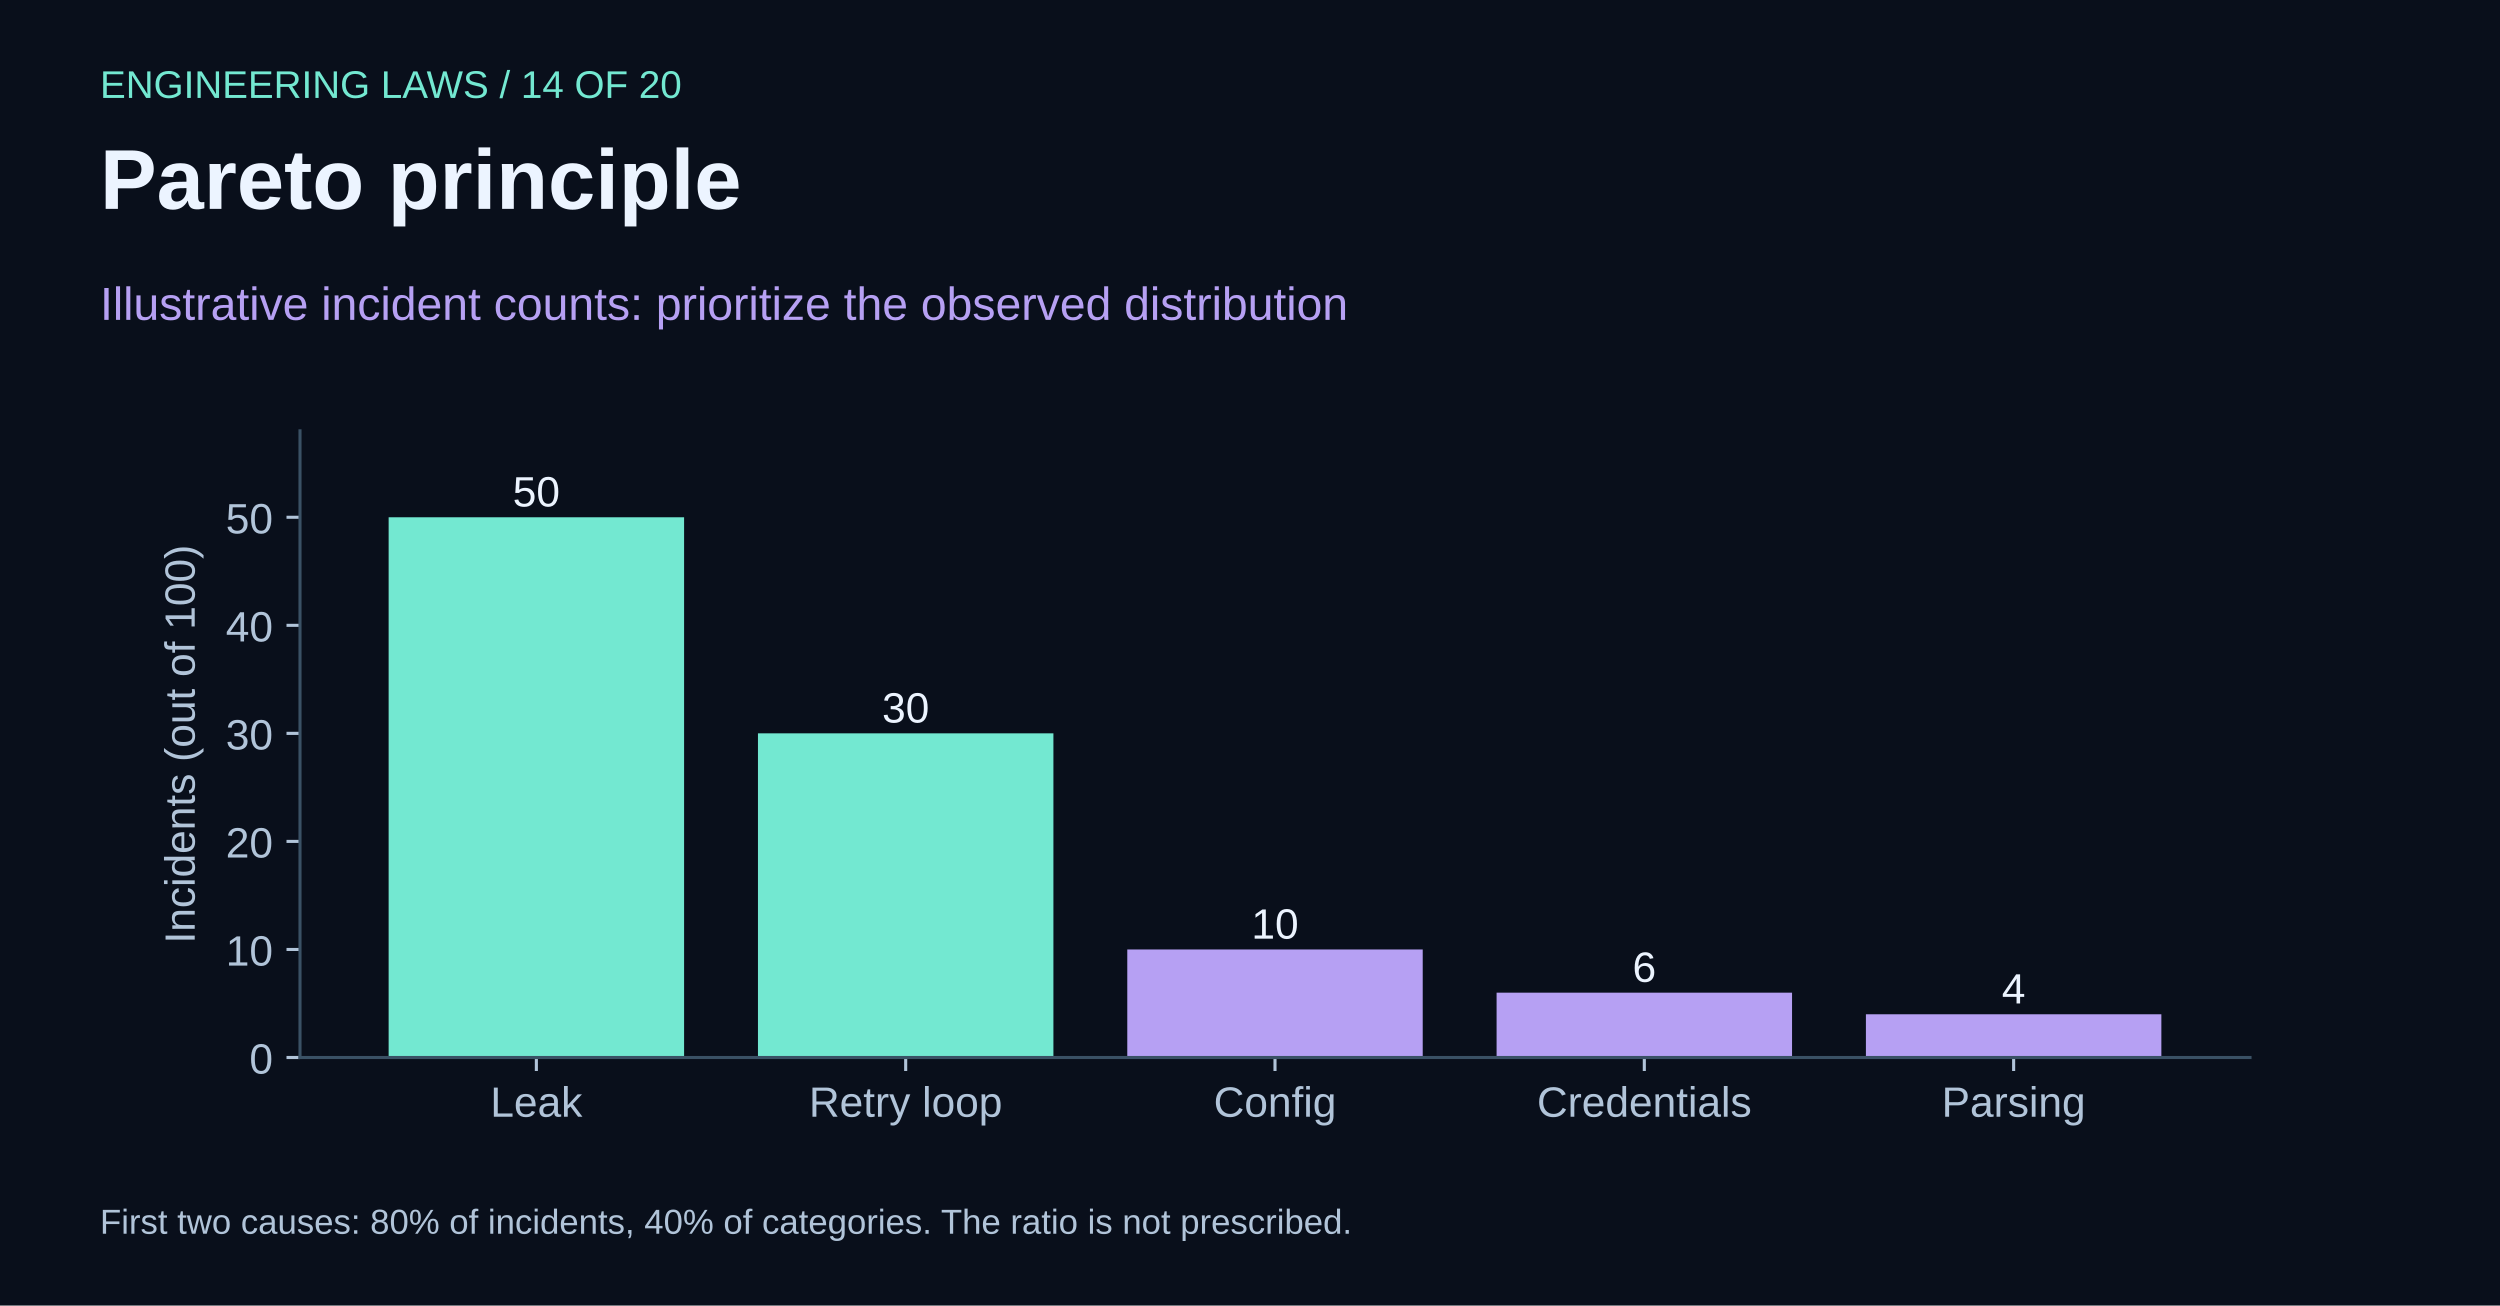
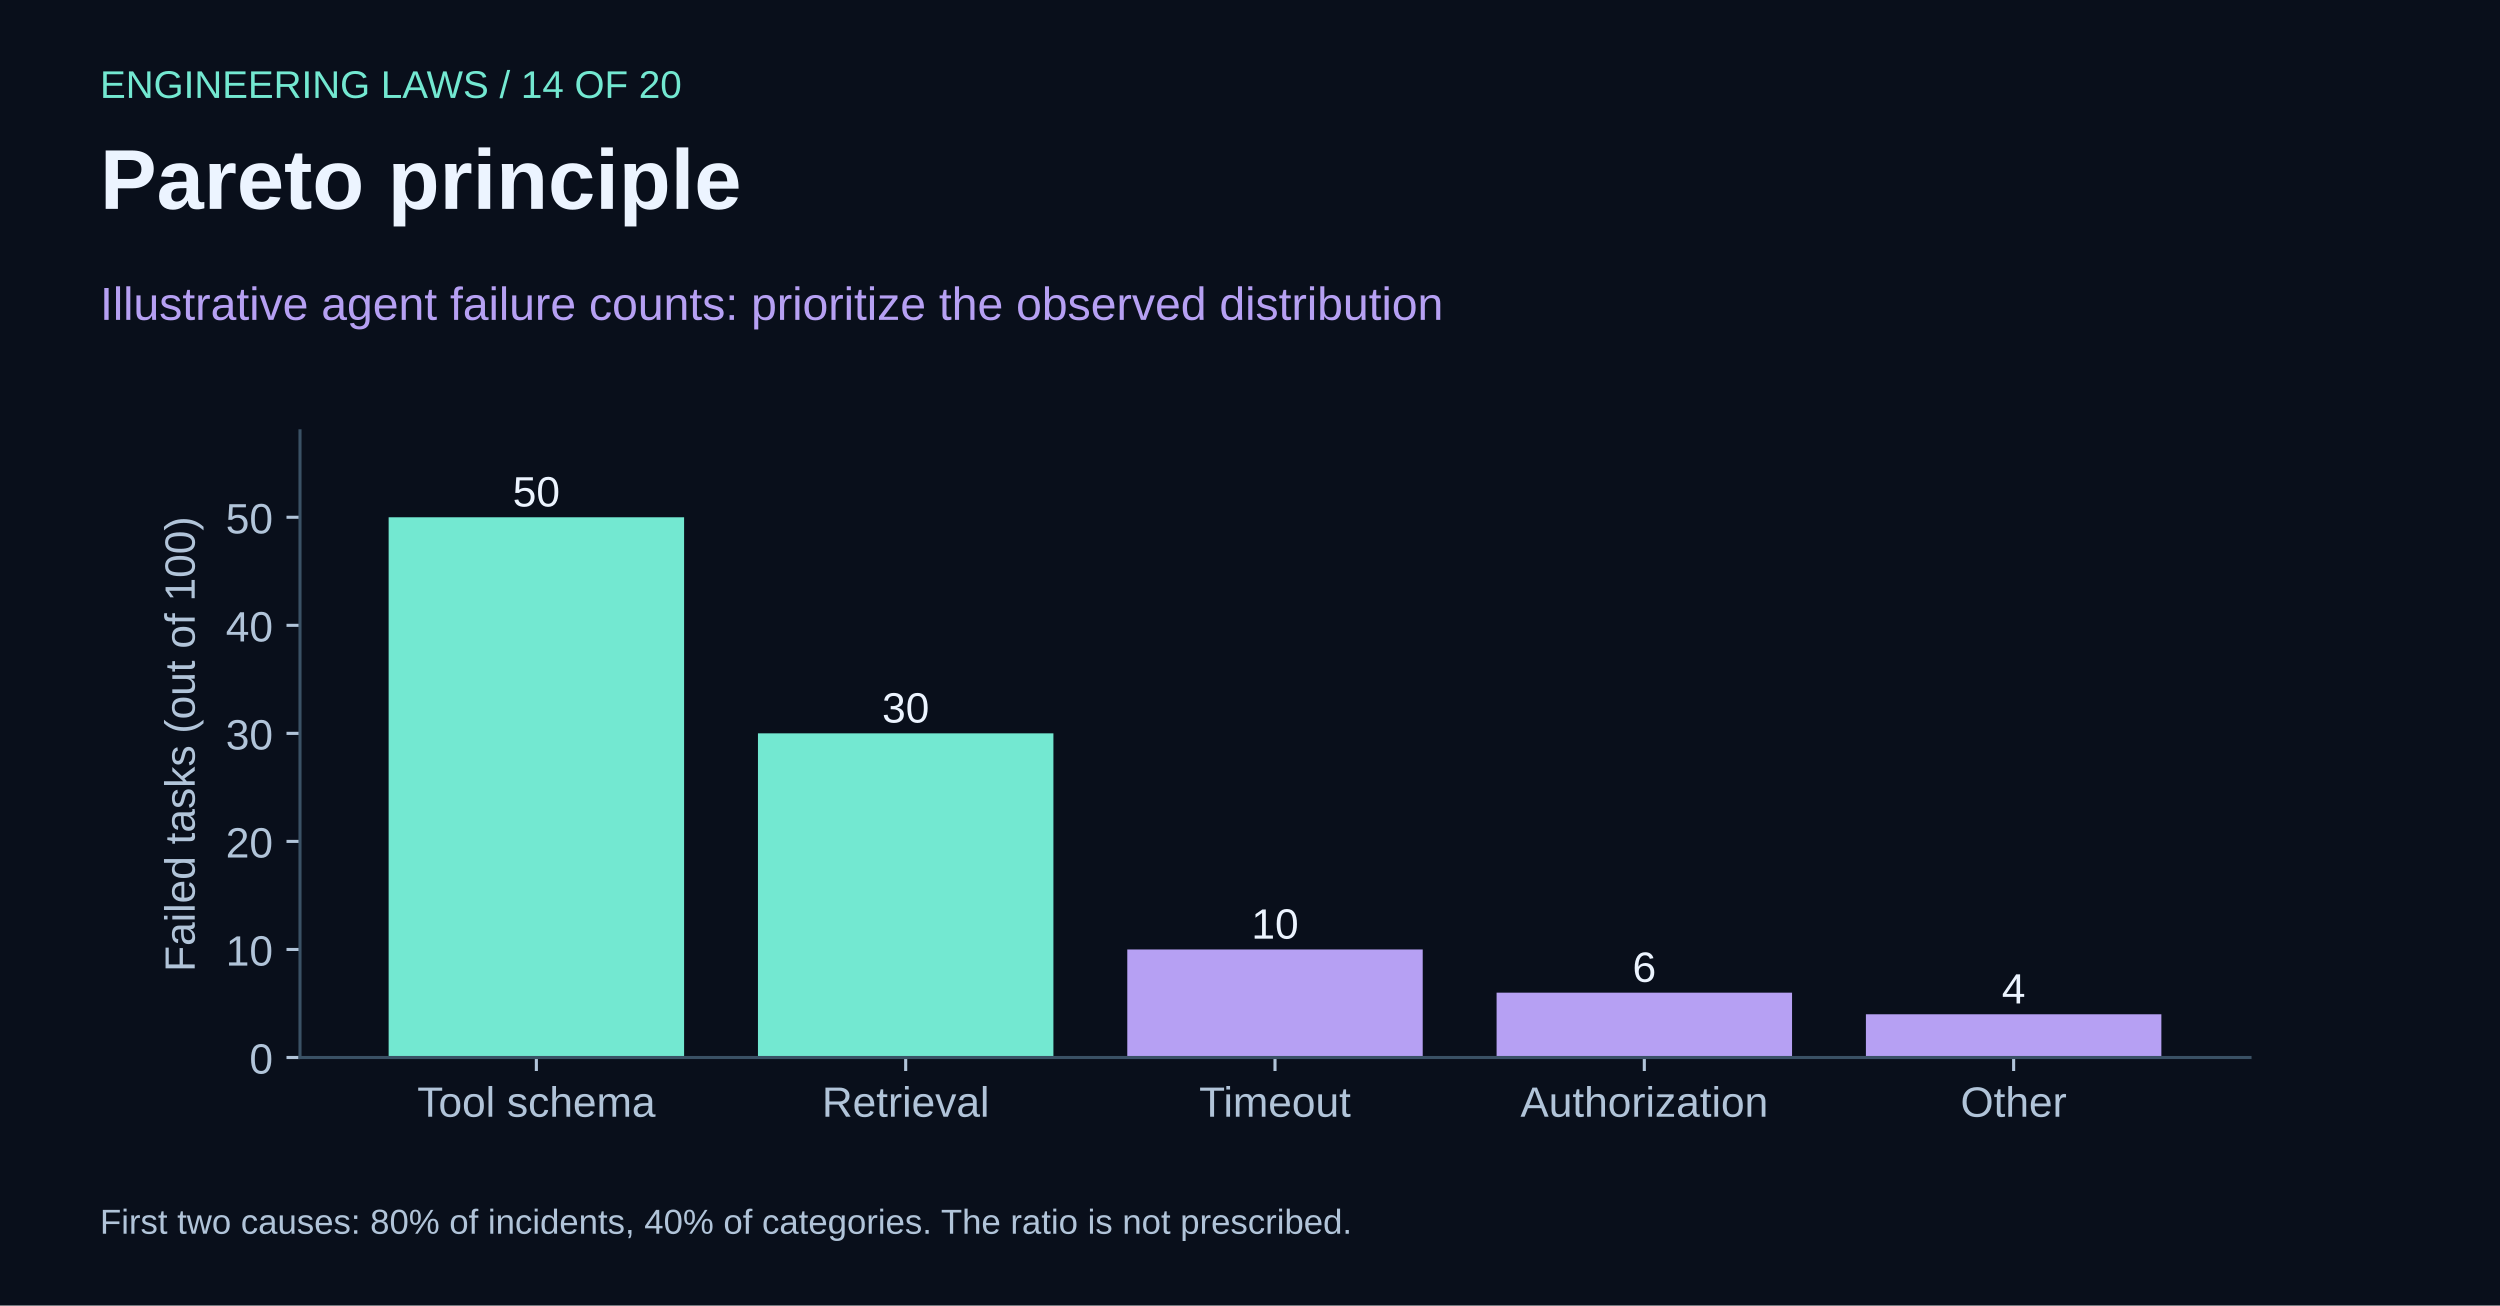
<svg xmlns="http://www.w3.org/2000/svg" xmlns:xlink="http://www.w3.org/1999/xlink" role="img" aria-labelledby="title desc" width="648pt" height="338.4pt" viewBox="0 0 648 338.4" version="1.1">
  <defs>
    <style type="text/css">*{stroke-linejoin: round; stroke-linecap: butt}</style>
  </defs>
  <g id="figure_1">
    <g id="patch_1">
      <path d="M 0 338.4 L 648 338.4 L 648 0 L 0 0 z " style="fill: #090f1b" />
    </g>
    <g id="axes_1">
      <g id="patch_2">
        <path d="M 77.76 274.104 L 583.2 274.104 L 583.2 111.672 L 77.76 111.672 z " style="fill: #090f1b" />
      </g>
      <g id="patch_3">
        <path d="M 100.735 274.104 L 177.316 274.104 L 177.316 134.076 L 100.735 134.076 z " clip-path="url(#p360e51d33e)" style="fill: #73e8d1" />
      </g>
      <g id="patch_4">
        <path d="M 196.462 274.104 L 273.044 274.104 L 273.044 190.087 L 196.462 190.087 z " clip-path="url(#p360e51d33e)" style="fill: #73e8d1" />
      </g>
      <g id="patch_5">
        <path d="M 292.189 274.104 L 368.771 274.104 L 368.771 246.098 L 292.189 246.098 z " clip-path="url(#p360e51d33e)" style="fill: #b6a0f3" />
      </g>
      <g id="patch_6">
        <path d="M 387.916 274.104 L 464.498 274.104 L 464.498 257.301 L 387.916 257.301 z " clip-path="url(#p360e51d33e)" style="fill: #b6a0f3" />
      </g>
      <g id="patch_7">
        <path d="M 483.644 274.104 L 560.225 274.104 L 560.225 262.902 L 483.644 262.902 z " clip-path="url(#p360e51d33e)" style="fill: #b6a0f3" />
      </g>
      <g id="matplotlib.axis_1">
        <g id="xtick_1">
          <g id="line2d_1">
            <defs>
              <path id="m5d8be3b659" d="M 0 0 L 0 3.5 " style="stroke: #b1c4d9; stroke-width: 0.8" />
            </defs>
            <g>
              <use xlink:href="#m5d8be3b659" x="139.025" y="274.104" style="fill: #b1c4d9; stroke: #b1c4d9; stroke-width: 0.8" />
            </g>
          </g>
          <g id="text_1">
-             <text style="fill: #b1c4d9; font: 11px Arial, Helvetica, sans-serif; text-anchor: middle" x="139.025" y="289.462" transform="rotate(-0 139.0255 289.4623)">Leak</text>
+             <text style="fill: #b1c4d9; font: 11px Arial, Helvetica, sans-serif; text-anchor: middle" x="139.025" y="289.462" transform="rotate(-0 139.0255 289.4623)">Tool schema</text>
          </g>
        </g>
        <g id="xtick_2">
          <g id="line2d_2">
            <g>
              <use xlink:href="#m5d8be3b659" x="234.753" y="274.104" style="fill: #b1c4d9; stroke: #b1c4d9; stroke-width: 0.8" />
            </g>
          </g>
          <g id="text_2">
-             <text style="fill: #b1c4d9; font: 11px Arial, Helvetica, sans-serif; text-anchor: middle" x="234.753" y="289.462" transform="rotate(-0 234.7527 289.4623)">Retry loop</text>
+             <text style="fill: #b1c4d9; font: 11px Arial, Helvetica, sans-serif; text-anchor: middle" x="234.753" y="289.462" transform="rotate(-0 234.7527 289.4623)">Retrieval</text>
          </g>
        </g>
        <g id="xtick_3">
          <g id="line2d_3">
            <g>
              <use xlink:href="#m5d8be3b659" x="330.48" y="274.104" style="fill: #b1c4d9; stroke: #b1c4d9; stroke-width: 0.8" />
            </g>
          </g>
          <g id="text_3">
-             <text style="fill: #b1c4d9; font: 11px Arial, Helvetica, sans-serif; text-anchor: middle" x="330.48" y="289.462" transform="rotate(-0 330.48 289.4623)">Config</text>
+             <text style="fill: #b1c4d9; font: 11px Arial, Helvetica, sans-serif; text-anchor: middle" x="330.48" y="289.462" transform="rotate(-0 330.48 289.4623)">Timeout</text>
          </g>
        </g>
        <g id="xtick_4">
          <g id="line2d_4">
            <g>
              <use xlink:href="#m5d8be3b659" x="426.207" y="274.104" style="fill: #b1c4d9; stroke: #b1c4d9; stroke-width: 0.8" />
            </g>
          </g>
          <g id="text_4">
-             <text style="fill: #b1c4d9; font: 11px Arial, Helvetica, sans-serif; text-anchor: middle" x="426.207" y="289.462" transform="rotate(-0 426.2073 289.4623)">Credentials</text>
+             <text style="fill: #b1c4d9; font: 11px Arial, Helvetica, sans-serif; text-anchor: middle" x="426.207" y="289.462" transform="rotate(-0 426.2073 289.4623)">Authorization</text>
          </g>
        </g>
        <g id="xtick_5">
          <g id="line2d_5">
            <g>
              <use xlink:href="#m5d8be3b659" x="521.935" y="274.104" style="fill: #b1c4d9; stroke: #b1c4d9; stroke-width: 0.8" />
            </g>
          </g>
          <g id="text_5">
-             <text style="fill: #b1c4d9; font: 11px Arial, Helvetica, sans-serif; text-anchor: middle" x="521.935" y="289.462" transform="rotate(-0 521.9345 289.4623)">Parsing</text>
+             <text style="fill: #b1c4d9; font: 11px Arial, Helvetica, sans-serif; text-anchor: middle" x="521.935" y="289.462" transform="rotate(-0 521.9345 289.4623)">Other</text>
          </g>
        </g>
      </g>
      <g id="matplotlib.axis_2">
        <g id="ytick_1">
          <g id="line2d_6">
            <defs>
              <path id="md2278c2c59" d="M 0 0 L -3.5 0 " style="stroke: #b1c4d9; stroke-width: 0.8" />
            </defs>
            <g>
              <use xlink:href="#md2278c2c59" x="77.76" y="274.104" style="fill: #b1c4d9; stroke: #b1c4d9; stroke-width: 0.8" />
            </g>
          </g>
          <g id="text_6">
            <text style="fill: #b1c4d9; font: 11px Arial, Helvetica, sans-serif; text-anchor: end" x="70.76" y="278.283" transform="rotate(-0 70.76 278.2831)">0</text>
          </g>
        </g>
        <g id="ytick_2">
          <g id="line2d_7">
            <g>
              <use xlink:href="#md2278c2c59" x="77.76" y="246.098" style="fill: #b1c4d9; stroke: #b1c4d9; stroke-width: 0.8" />
            </g>
          </g>
          <g id="text_7">
            <text style="fill: #b1c4d9; font: 11px Arial, Helvetica, sans-serif; text-anchor: end" x="70.76" y="250.278" transform="rotate(-0 70.76 250.2776)">10</text>
          </g>
        </g>
        <g id="ytick_3">
          <g id="line2d_8">
            <g>
              <use xlink:href="#md2278c2c59" x="77.76" y="218.093" style="fill: #b1c4d9; stroke: #b1c4d9; stroke-width: 0.8" />
            </g>
          </g>
          <g id="text_8">
            <text style="fill: #b1c4d9; font: 11px Arial, Helvetica, sans-serif; text-anchor: end" x="70.76" y="222.272" transform="rotate(-0 70.76 222.2721)">20</text>
          </g>
        </g>
        <g id="ytick_4">
          <g id="line2d_9">
            <g>
              <use xlink:href="#md2278c2c59" x="77.76" y="190.087" style="fill: #b1c4d9; stroke: #b1c4d9; stroke-width: 0.8" />
            </g>
          </g>
          <g id="text_9">
            <text style="fill: #b1c4d9; font: 11px Arial, Helvetica, sans-serif; text-anchor: end" x="70.76" y="194.267" transform="rotate(-0 70.76 194.2666)">30</text>
          </g>
        </g>
        <g id="ytick_5">
          <g id="line2d_10">
            <g>
              <use xlink:href="#md2278c2c59" x="77.76" y="162.082" style="fill: #b1c4d9; stroke: #b1c4d9; stroke-width: 0.8" />
            </g>
          </g>
          <g id="text_10">
            <text style="fill: #b1c4d9; font: 11px Arial, Helvetica, sans-serif; text-anchor: end" x="70.76" y="166.261" transform="rotate(-0 70.76 166.2611)">40</text>
          </g>
        </g>
        <g id="ytick_6">
          <g id="line2d_11">
            <g>
              <use xlink:href="#md2278c2c59" x="77.76" y="134.076" style="fill: #b1c4d9; stroke: #b1c4d9; stroke-width: 0.8" />
            </g>
          </g>
          <g id="text_11">
            <text style="fill: #b1c4d9; font: 11px Arial, Helvetica, sans-serif; text-anchor: end" x="70.76" y="138.256" transform="rotate(-0 70.76 138.2556)">50</text>
          </g>
        </g>
        <g id="text_12">
-           <text style="fill: #b1c4d9; font: 11px Arial, Helvetica, sans-serif; text-anchor: middle" x="50.475" y="192.888" transform="rotate(-90 50.47484 192.888)">Incidents (out of 100)</text>
+           <text style="fill: #b1c4d9; font: 11px Arial, Helvetica, sans-serif; text-anchor: middle" x="50.475" y="192.888" transform="rotate(-90 50.47484 192.888)">Failed tasks (out of 100)</text>
        </g>
      </g>
      <g id="patch_8">
        <path d="M 77.76 274.104 L 77.76 111.672 " style="fill: none; stroke: #3a5165; stroke-width: 0.8; stroke-linejoin: miter; stroke-linecap: square" />
      </g>
      <g id="patch_9">
        <path d="M 77.76 274.104 L 583.2 274.104 " style="fill: none; stroke: #3a5165; stroke-width: 0.8; stroke-linejoin: miter; stroke-linecap: square" />
      </g>
      <g id="text_13">
        <text style="fill: #ecf4ff; font: 11px Arial, Helvetica, sans-serif; text-anchor: middle" x="139.025" y="131.276" transform="rotate(-0 139.0255 131.2759)">50</text>
      </g>
      <g id="text_14">
        <text style="fill: #ecf4ff; font: 11px Arial, Helvetica, sans-serif; text-anchor: middle" x="234.753" y="187.287" transform="rotate(-0 234.7527 187.2869)">30</text>
      </g>
      <g id="text_15">
        <text style="fill: #ecf4ff; font: 11px Arial, Helvetica, sans-serif; text-anchor: middle" x="330.48" y="243.298" transform="rotate(-0 330.48 243.2979)">10</text>
      </g>
      <g id="text_16">
        <text style="fill: #ecf4ff; font: 11px Arial, Helvetica, sans-serif; text-anchor: middle" x="426.207" y="254.5" transform="rotate(-0 426.2073 254.5001)">6</text>
      </g>
      <g id="text_17">
        <text style="fill: #ecf4ff; font: 11px Arial, Helvetica, sans-serif; text-anchor: middle" x="521.935" y="260.101" transform="rotate(-0 521.9345 260.1012)">4</text>
      </g>
    </g>
    <g id="text_18">
      <text style="fill: #73e8d1; font: 10px Arial, Helvetica, sans-serif; text-anchor: start" x="25.92" y="25.38" transform="rotate(-0 25.92 25.38)">ENGINEERING LAWS / 14 OF 20</text>
    </g>
    <g id="text_19">
      <text style="fill: #ecf4ff; font: 700 22px Arial, Helvetica, sans-serif; text-anchor: start" x="25.92" y="54.144" transform="rotate(-0 25.92 54.144)">Pareto principle</text>
    </g>
    <g id="text_20">
-       <text style="fill: #b6a0f3; font: 12px Arial, Helvetica, sans-serif; text-anchor: start" x="25.92" y="82.908" transform="rotate(-0 25.92 82.908)">Illustrative incident counts: prioritize the observed distribution</text>
+       <text style="fill: #b6a0f3; font: 12px Arial, Helvetica, sans-serif; text-anchor: start" x="25.92" y="82.908" transform="rotate(-0 25.92 82.908)">Illustrative agent failure counts: prioritize the observed distribution</text>
    </g>
    <g id="text_21">
      <text style="fill: #b1c4d9; font: 9px Arial, Helvetica, sans-serif; text-anchor: start" x="25.92" y="319.788" transform="rotate(-0 25.92 319.788)">First two causes: 80% of incidents, 40% of categories. The ratio is not prescribed.</text>
    </g>
  </g>
  <defs>
    <clipPath id="p360e51d33e">
      <rect x="77.76" y="111.672" width="505.44" height="162.432" />
    </clipPath>
  </defs>
</svg>
